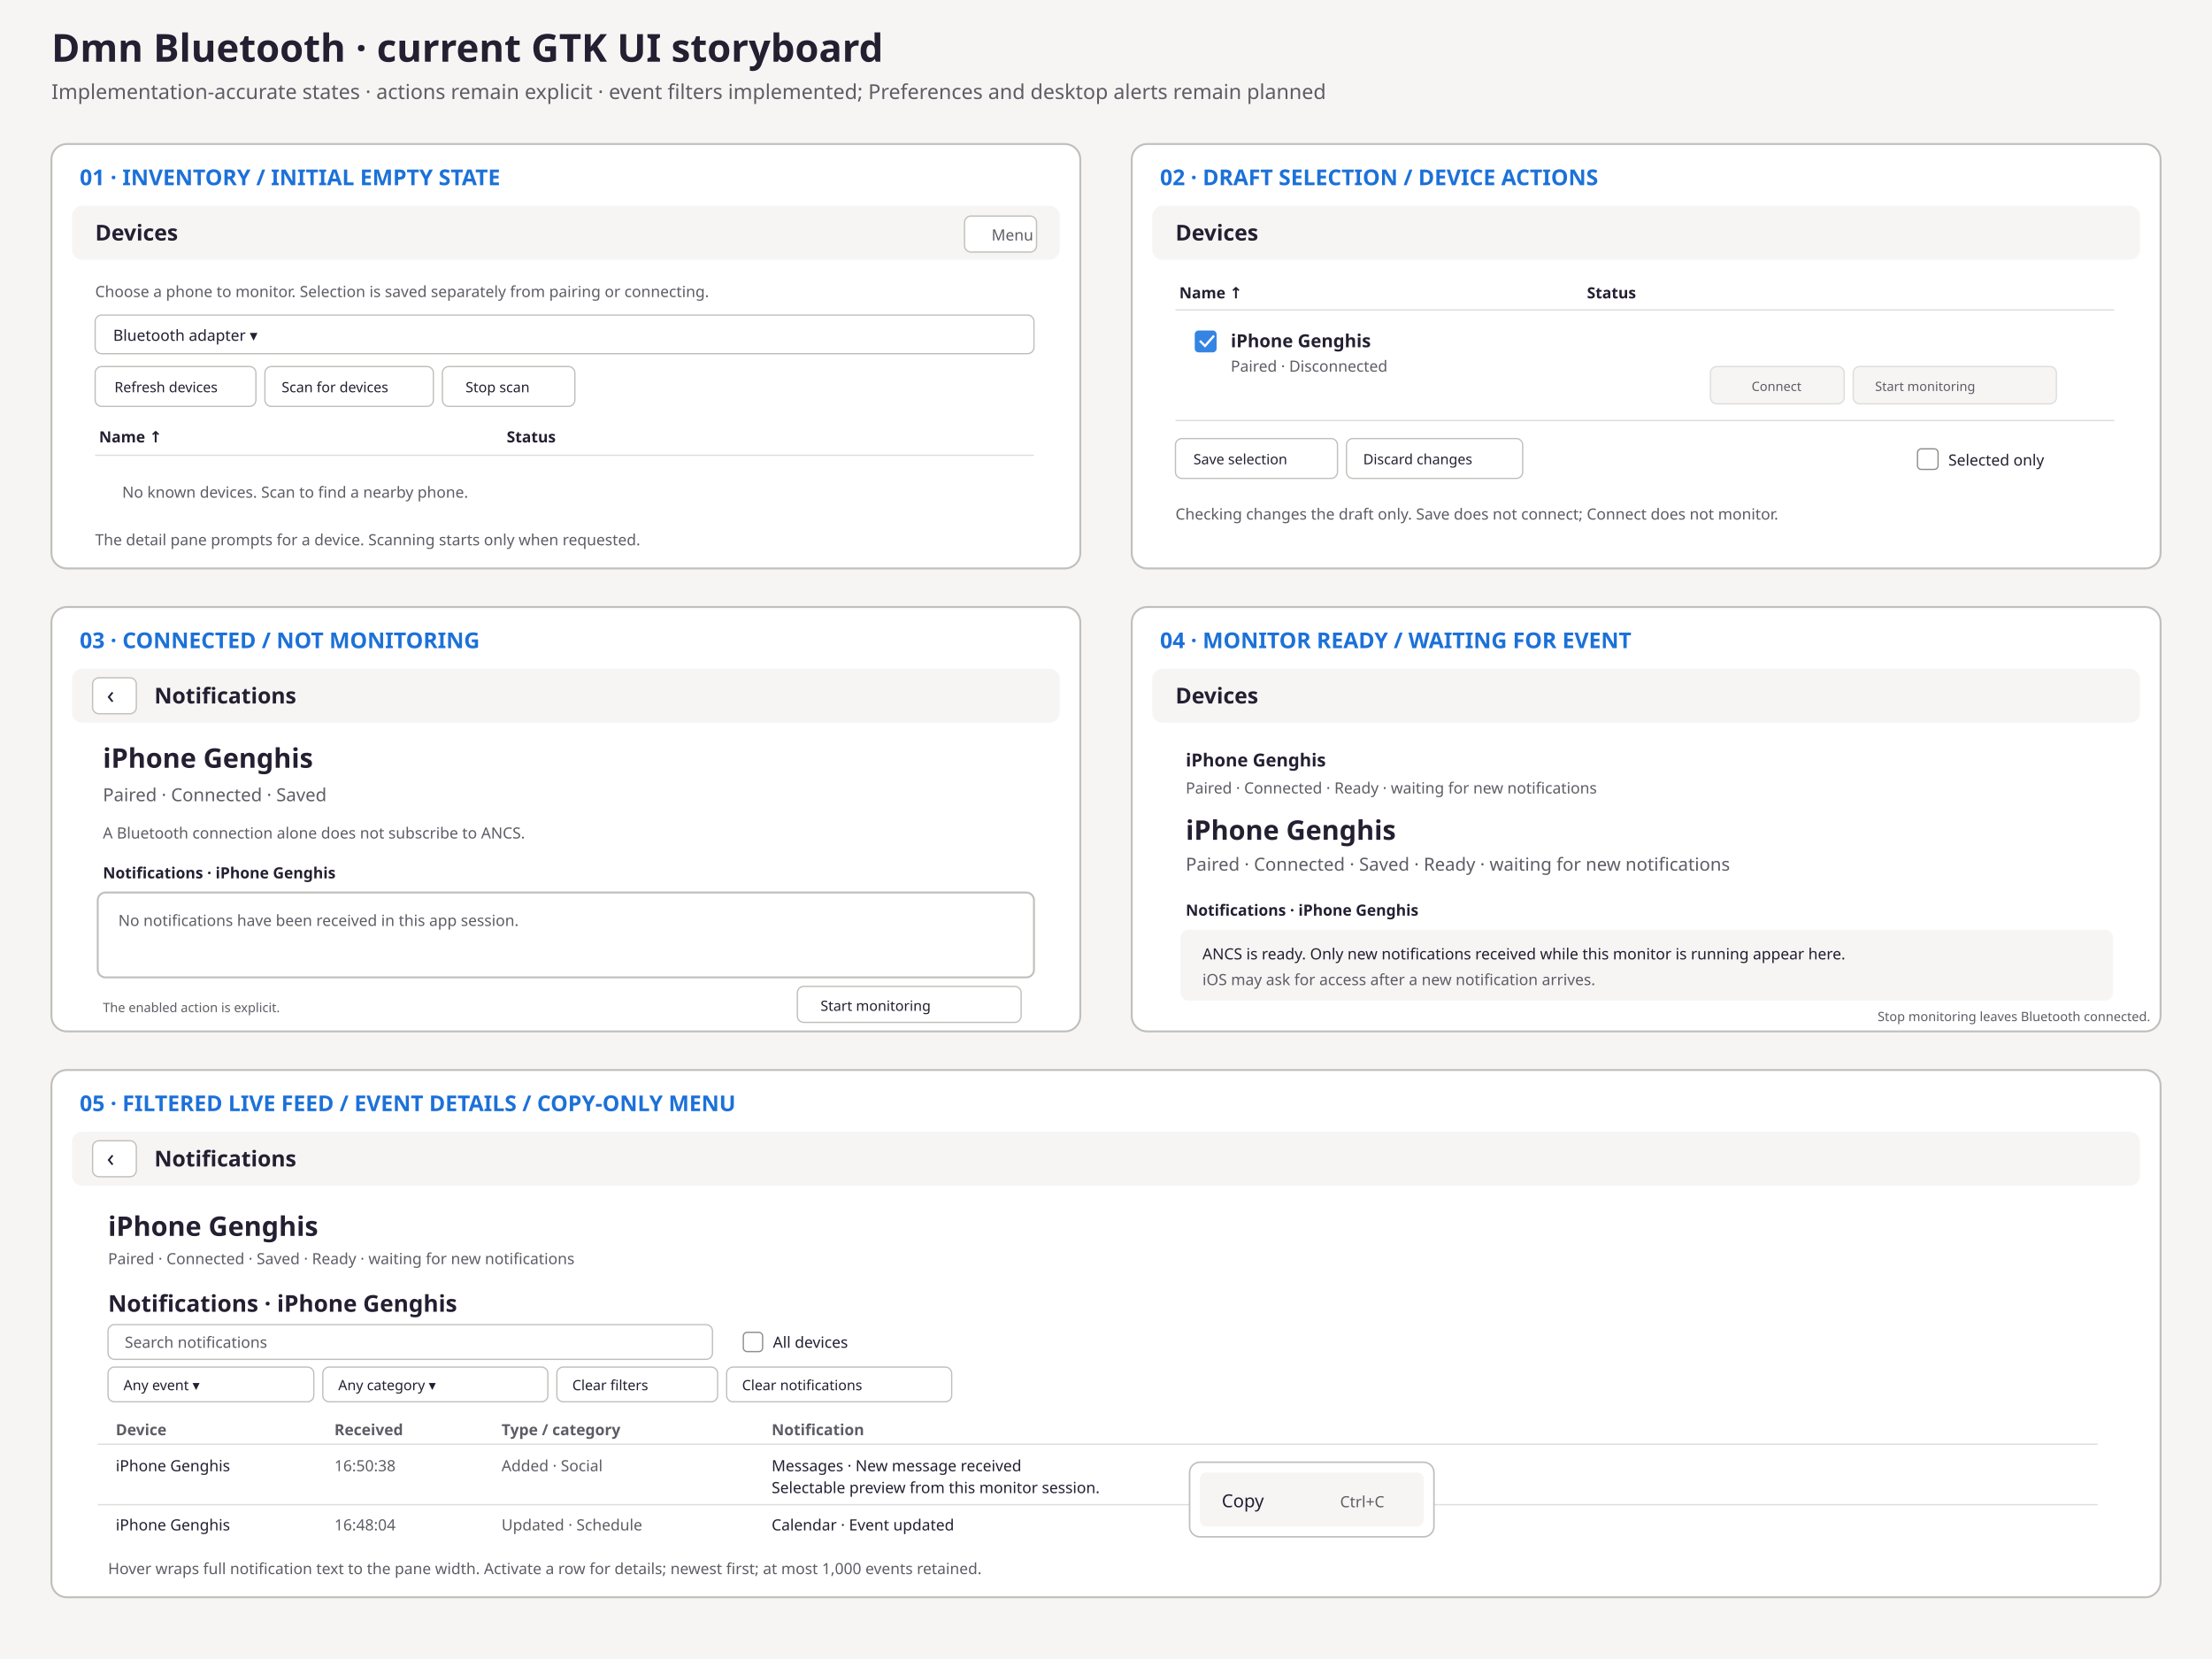
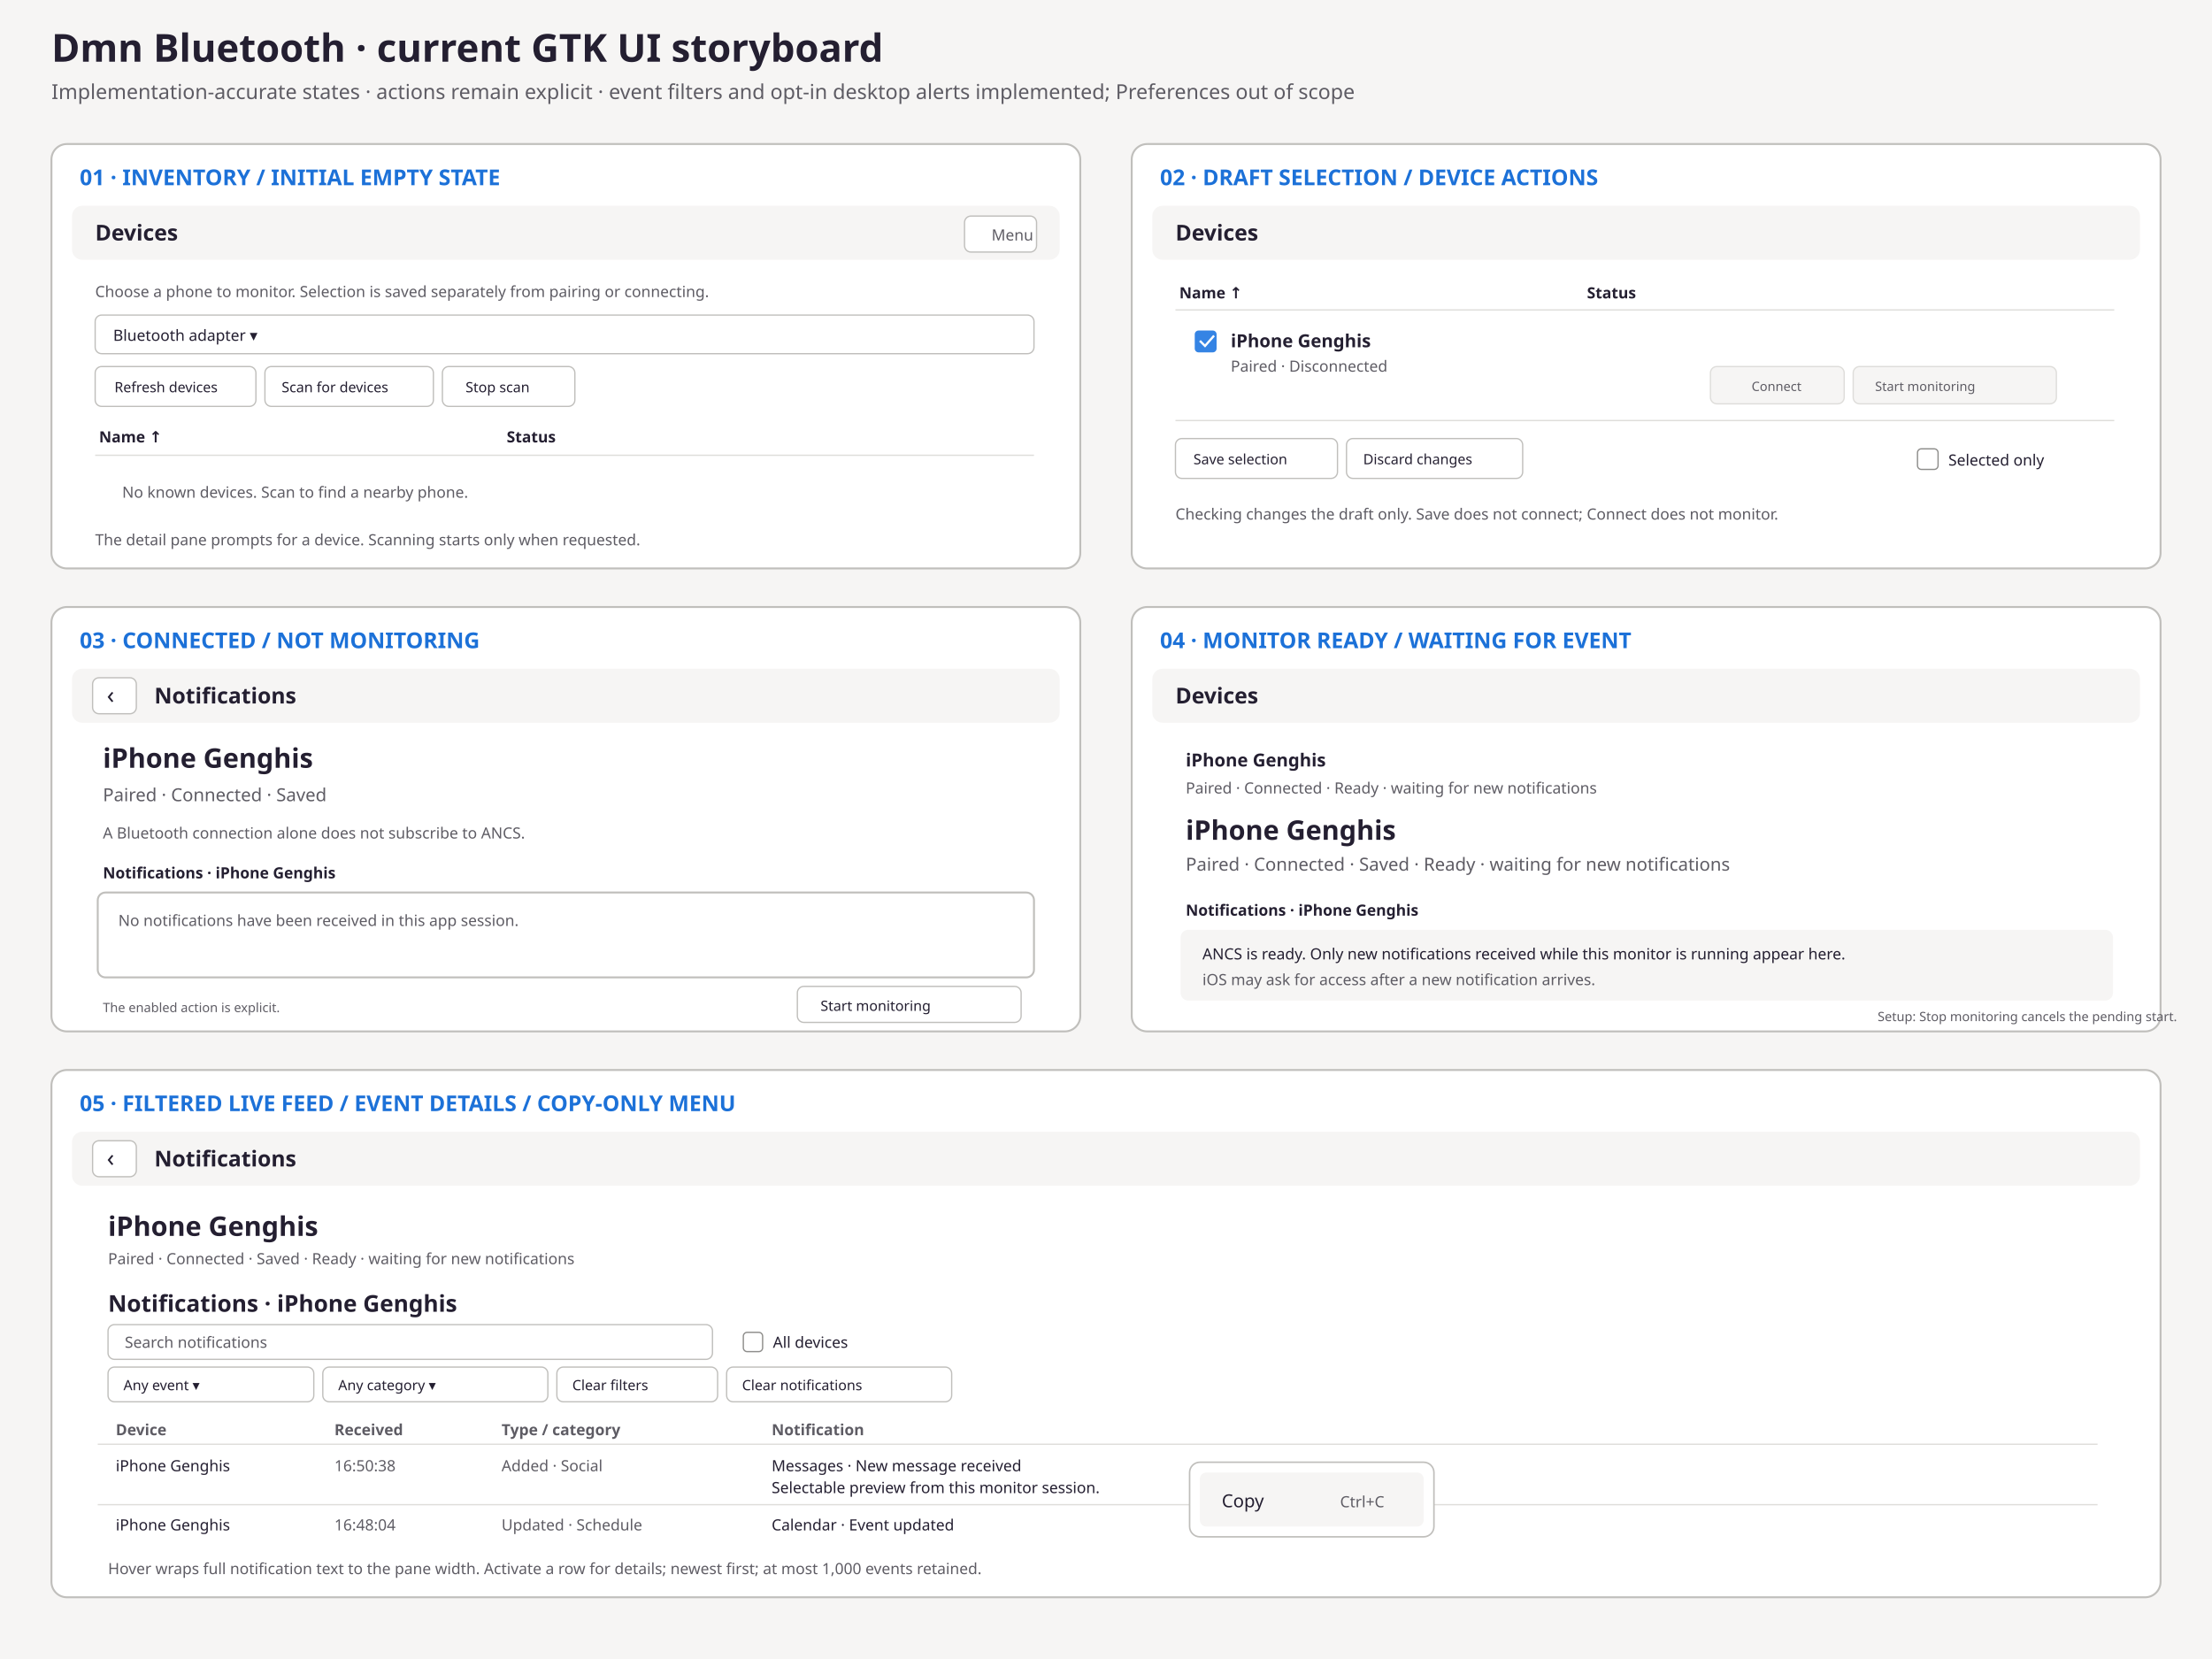
<svg xmlns="http://www.w3.org/2000/svg" width="1720" height="1290" viewBox="0 0 1720 1290" role="img" aria-labelledby="title desc">
  <defs>
    <style>
      .bg { fill: #f6f5f4; }
      .card { fill: #ffffff; stroke: #c0bfbc; stroke-width: 1.5; }
      .header { fill: #f6f5f4; }
      .text { fill: #241f31; font-family: sans-serif; }
      .muted { fill: #5e5c64; font-family: sans-serif; }
      .line { stroke: #deddda; stroke-width: 1; }
      .button { fill: #ffffff; stroke: #c0bfbc; stroke-width: 1; }
      .primary { fill: #3584e4; stroke: #3584e4; }
      .disabled { fill: #f6f5f4; stroke: #deddda; }
      .blue { fill: #3584e4; }
      .label { font-size: 14px; }
      .small { font-size: 12px; }
      .tiny { font-size: 10px; }
      .frameTitle { fill: #1c71d8; font-family: sans-serif; font-size: 17px; font-weight: 700; }
      .buttonText { fill: #241f31; font-family: sans-serif; font-size: 11px; }
      .white { fill: #ffffff; font-family: sans-serif; font-size: 11px; font-weight: 700; }
    </style>
  </defs>
  <rect class="bg" width="1720" height="1290" />
  <text class="text" x="40" y="48" font-size="30" font-weight="700">Dmn Bluetooth · current GTK UI storyboard</text>
-   <text class="muted" x="40" y="77" font-size="16">Implementation-accurate states · actions remain explicit · event filters implemented; Preferences and desktop alerts remain planned</text>
+   <text class="muted" x="40" y="77" font-size="16">Implementation-accurate states · actions remain explicit · event filters and opt-in desktop alerts implemented; Preferences out of scope</text>
  <g transform="translate(40 112)">
    <rect class="card" width="800" height="330" rx="12" />
    <text class="frameTitle" x="22" y="32">01 · INVENTORY / INITIAL EMPTY STATE</text>
    <rect class="header" x="16" y="48" width="768" height="42" rx="8" />
    <text class="text" x="34" y="75" font-size="17" font-weight="700">Devices</text>
    <rect class="button" x="710" y="56" width="56" height="28" rx="5" />
    <text class="muted small" x="731" y="75">Menu</text>
    <text class="muted small" x="34" y="119">Choose a phone to monitor. Selection is saved separately from pairing or connecting.</text>
    <rect class="button" x="34" y="133" width="730" height="30" rx="5" />
    <text class="text small" x="48" y="153">Bluetooth adapter ▾</text>
    <rect class="button" x="34" y="173" width="125" height="31" rx="5" />
    <text class="buttonText" x="49" y="193">Refresh devices</text>
    <rect class="button" x="166" y="173" width="131" height="31" rx="5" />
    <text class="buttonText" x="179" y="193">Scan for devices</text>
    <rect class="button" x="304" y="173" width="103" height="31" rx="5" />
    <text class="buttonText" x="322" y="193">Stop scan</text>
    <text class="text small" x="37" y="232" font-weight="700">Name ↑</text>
    <text class="text small" x="354" y="232" font-weight="700">Status</text>
    <path class="line" d="M34 242H764" />
    <text class="muted small" x="55" y="275">No known devices. Scan to find a nearby phone.</text>
    <text class="muted small" x="34" y="312">The detail pane prompts for a device. Scanning starts only when requested.</text>
  </g>
  <g transform="translate(880 112)">
    <rect class="card" width="800" height="330" rx="12" />
    <text class="frameTitle" x="22" y="32">02 · DRAFT SELECTION / DEVICE ACTIONS</text>
    <rect class="header" x="16" y="48" width="768" height="42" rx="8" />
    <text class="text" x="34" y="75" font-size="17" font-weight="700">Devices</text>
    <text class="text small" x="37" y="120" font-weight="700">Name ↑</text>
    <text class="text small" x="354" y="120" font-weight="700">Status</text>
    <path class="line" d="M34 129H764" />
    <rect x="34" y="130" width="730" height="85" fill="#ffffff" />
    <rect class="blue" x="49" y="145" width="17" height="17" rx="3" />
    <path d="m53 153 4 4 7-8" fill="none" stroke="#ffffff" stroke-width="1.7" />
    <text class="text label" x="77" y="158" font-weight="700">iPhone Genghis</text>
    <text class="muted small" x="77" y="177">Paired · Disconnected</text>
    <rect class="disabled" x="450" y="173" width="104" height="29" rx="5" />
    <text class="muted tiny" x="482" y="192">Connect</text>
    <rect class="disabled" x="561" y="173" width="158" height="29" rx="5" />
    <text class="muted tiny" x="578" y="192">Start monitoring</text>
    <path class="line" d="M34 215H764" />
    <rect class="button" x="34" y="229" width="126" height="31" rx="5" />
    <text class="buttonText" x="48" y="249">Save selection</text>
    <rect class="button" x="167" y="229" width="137" height="31" rx="5" />
    <text class="buttonText" x="180" y="249">Discard changes</text>
    <rect x="611" y="237" width="16" height="16" rx="3" fill="#ffffff" stroke="#8e8d8b" />
    <text class="text small" x="635" y="250">Selected only</text>
    <text class="muted small" x="34" y="292">Checking changes the draft only. Save does not connect; Connect does not monitor.</text>
  </g>
  <g transform="translate(40 472)">
    <rect class="card" width="800" height="330" rx="12" />
    <text class="frameTitle" x="22" y="32">03 · CONNECTED / NOT MONITORING</text>
    <rect class="header" x="16" y="48" width="768" height="42" rx="8" />
    <rect class="button" x="32" y="55" width="34" height="28" rx="5" />
    <text class="text" x="43" y="75" font-size="19">‹</text>
    <text class="text" x="80" y="75" font-size="17" font-weight="700">Notifications</text>
    <text class="text" x="40" y="125" font-size="21" font-weight="700">iPhone Genghis</text>
    <text class="muted label" x="40" y="151">Paired · Connected · Saved</text>
    <text class="muted small" x="40" y="180">A Bluetooth connection alone does not subscribe to ANCS.</text>
    <text class="text small" x="40" y="211" font-weight="700">Notifications · iPhone Genghis</text>
    <rect class="card" x="36" y="222" width="728" height="66" rx="6" />
    <text class="muted small" x="52" y="248">No notifications have been received in this app session.</text>
    <rect class="button" x="580" y="295" width="174" height="28" rx="5" />
    <text class="buttonText" x="598" y="314">Start monitoring</text>
    <text class="muted tiny" x="40" y="315">The enabled action is explicit.</text>
  </g>
  <g transform="translate(880 472)">
    <rect class="card" width="800" height="330" rx="12" />
    <text class="frameTitle" x="22" y="32">04 · MONITOR READY / WAITING FOR EVENT</text>
    <rect class="header" x="16" y="48" width="768" height="42" rx="8" />
    <text class="text" x="34" y="75" font-size="17" font-weight="700">Devices</text>
    <text class="text label" x="42" y="124" font-weight="700">iPhone Genghis</text>
    <text class="muted small" x="42" y="145">Paired · Connected · Ready · waiting for new notifications</text>
    <text class="text" x="42" y="181" font-size="21" font-weight="700">iPhone Genghis</text>
    <text class="muted label" x="42" y="205">Paired · Connected · Saved · Ready · waiting for new notifications</text>
    <text class="text small" x="42" y="240" font-weight="700">Notifications · iPhone Genghis</text>
    <rect x="38" y="251" width="725" height="55" rx="6" fill="#f6f5f4" />
    <text class="text small" x="55" y="274">ANCS is ready. Only new notifications received while this monitor is running appear here.</text>
    <text class="muted small" x="55" y="294">iOS may ask for access after a new notification arrives.</text>
-     <text class="muted tiny" x="580" y="322">Stop monitoring leaves Bluetooth connected.</text>
+     <text class="muted tiny" x="580" y="322">Setup: Stop monitoring cancels the pending start.</text>
  </g>
  <g transform="translate(40 832)">
    <rect class="card" width="1640" height="410" rx="12" />
    <text class="frameTitle" x="22" y="32">05 · FILTERED LIVE FEED / EVENT DETAILS / COPY-ONLY MENU</text>
    <rect class="header" x="16" y="48" width="1608" height="42" rx="8" />
    <rect class="button" x="32" y="55" width="34" height="28" rx="5" />
    <text class="text" x="43" y="75" font-size="19">‹</text>
    <text class="text" x="80" y="75" font-size="17" font-weight="700">Notifications</text>
    <text class="text" x="44" y="129" font-size="21" font-weight="700">iPhone Genghis</text>
    <text class="muted small" x="44" y="151">Paired · Connected · Saved · Ready · waiting for new notifications</text>
    <text class="text" x="44" y="188" font-size="18" font-weight="700">Notifications · iPhone Genghis</text>
    <rect class="button" x="44" y="198" width="470" height="27" rx="5" />
    <text class="muted small" x="57" y="216">Search notifications</text>
    <rect x="538" y="204" width="15" height="15" rx="3" fill="#ffffff" stroke="#8e8d8b" />
    <text class="text small" x="561" y="216">All devices</text>
    <rect class="button" x="44" y="231" width="160" height="27" rx="5" />
    <text class="buttonText" x="56" y="249">Any event ▾</text>
    <rect class="button" x="211" y="231" width="175" height="27" rx="5" />
    <text class="buttonText" x="223" y="249">Any category ▾</text>
    <rect class="button" x="393" y="231" width="125" height="27" rx="5" />
    <text class="buttonText" x="405" y="249">Clear filters</text>
    <rect class="button" x="525" y="231" width="175" height="27" rx="5" />
    <text class="buttonText" x="537" y="249">Clear notifications</text>
    <rect x="36" y="265" width="1555" height="104" rx="6" fill="#ffffff" />
    <text class="muted small" x="50" y="284" font-weight="700">Device</text>
    <text class="muted small" x="220" y="284" font-weight="700">Received</text>
    <text class="muted small" x="350" y="284" font-weight="700">Type / category</text>
    <text class="muted small" x="560" y="284" font-weight="700">Notification</text>
    <path class="line" d="M36 291H1591" />
    <text class="text small" x="50" y="312">iPhone Genghis</text>
    <text class="muted small" x="220" y="312">16:50:38</text>
    <text class="muted small" x="350" y="312">Added · Social</text>
    <text class="text small" x="560" y="312">Messages · New message received</text>
    <text class="text small" x="560" y="329">Selectable preview from this monitor session.</text>
    <path class="line" d="M36 338H1591" />
    <text class="text small" x="50" y="358">iPhone Genghis</text>
    <text class="muted small" x="220" y="358">16:48:04</text>
    <text class="muted small" x="350" y="358">Updated · Schedule</text>
    <text class="text small" x="560" y="358">Calendar · Event updated</text>
    <rect x="885" y="305" width="190" height="58" rx="8" fill="#ffffff" stroke="#c0bfbc" stroke-width="1.2" />
    <rect x="893" y="313" width="174" height="42" rx="5" fill="#f6f5f4" />
    <text class="text label" x="910" y="340">Copy</text>
    <text class="muted small" x="1002" y="340">Ctrl+C</text>
    <text class="muted small" x="44" y="392">Hover wraps full notification text to the pane width. Activate a row for details; newest first; at most 1,000 events retained.</text>
  </g>
</svg>
